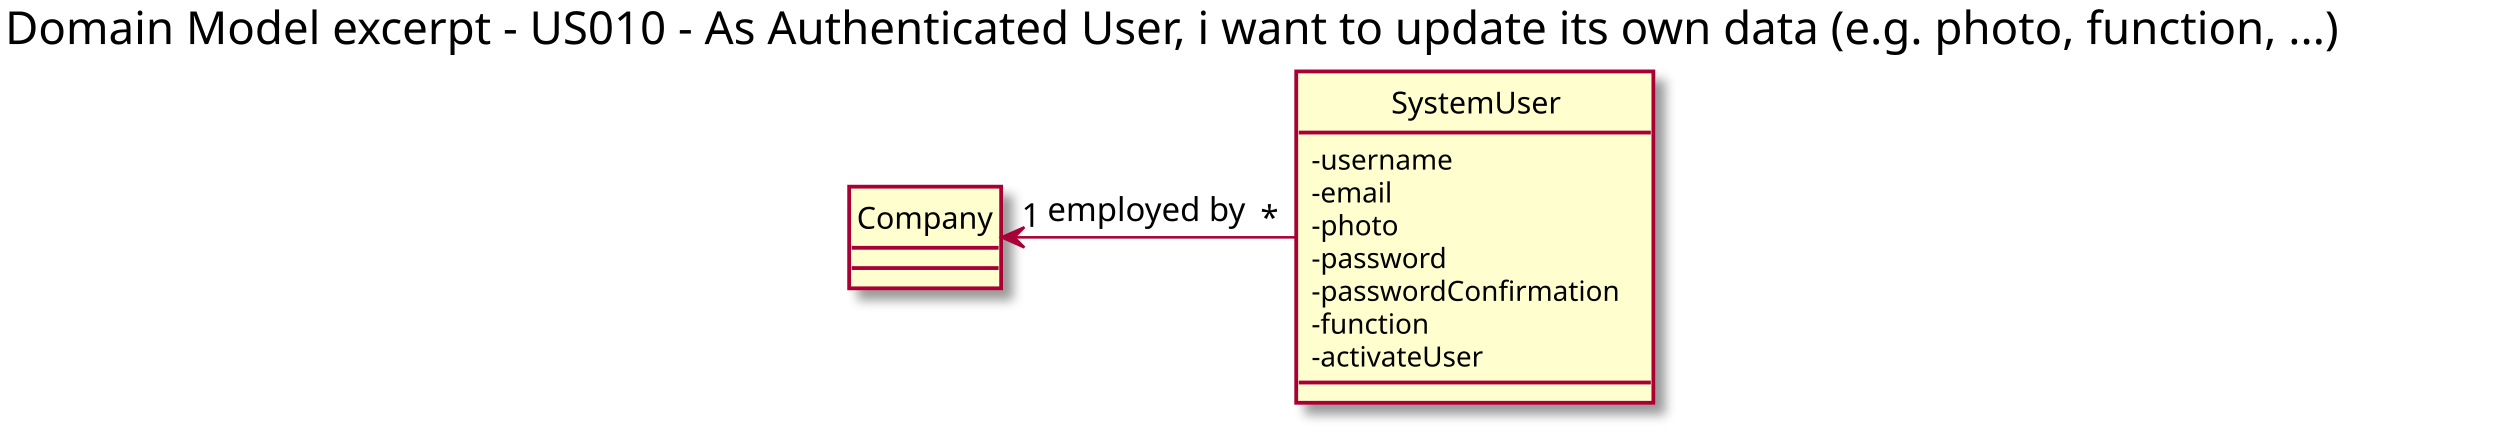
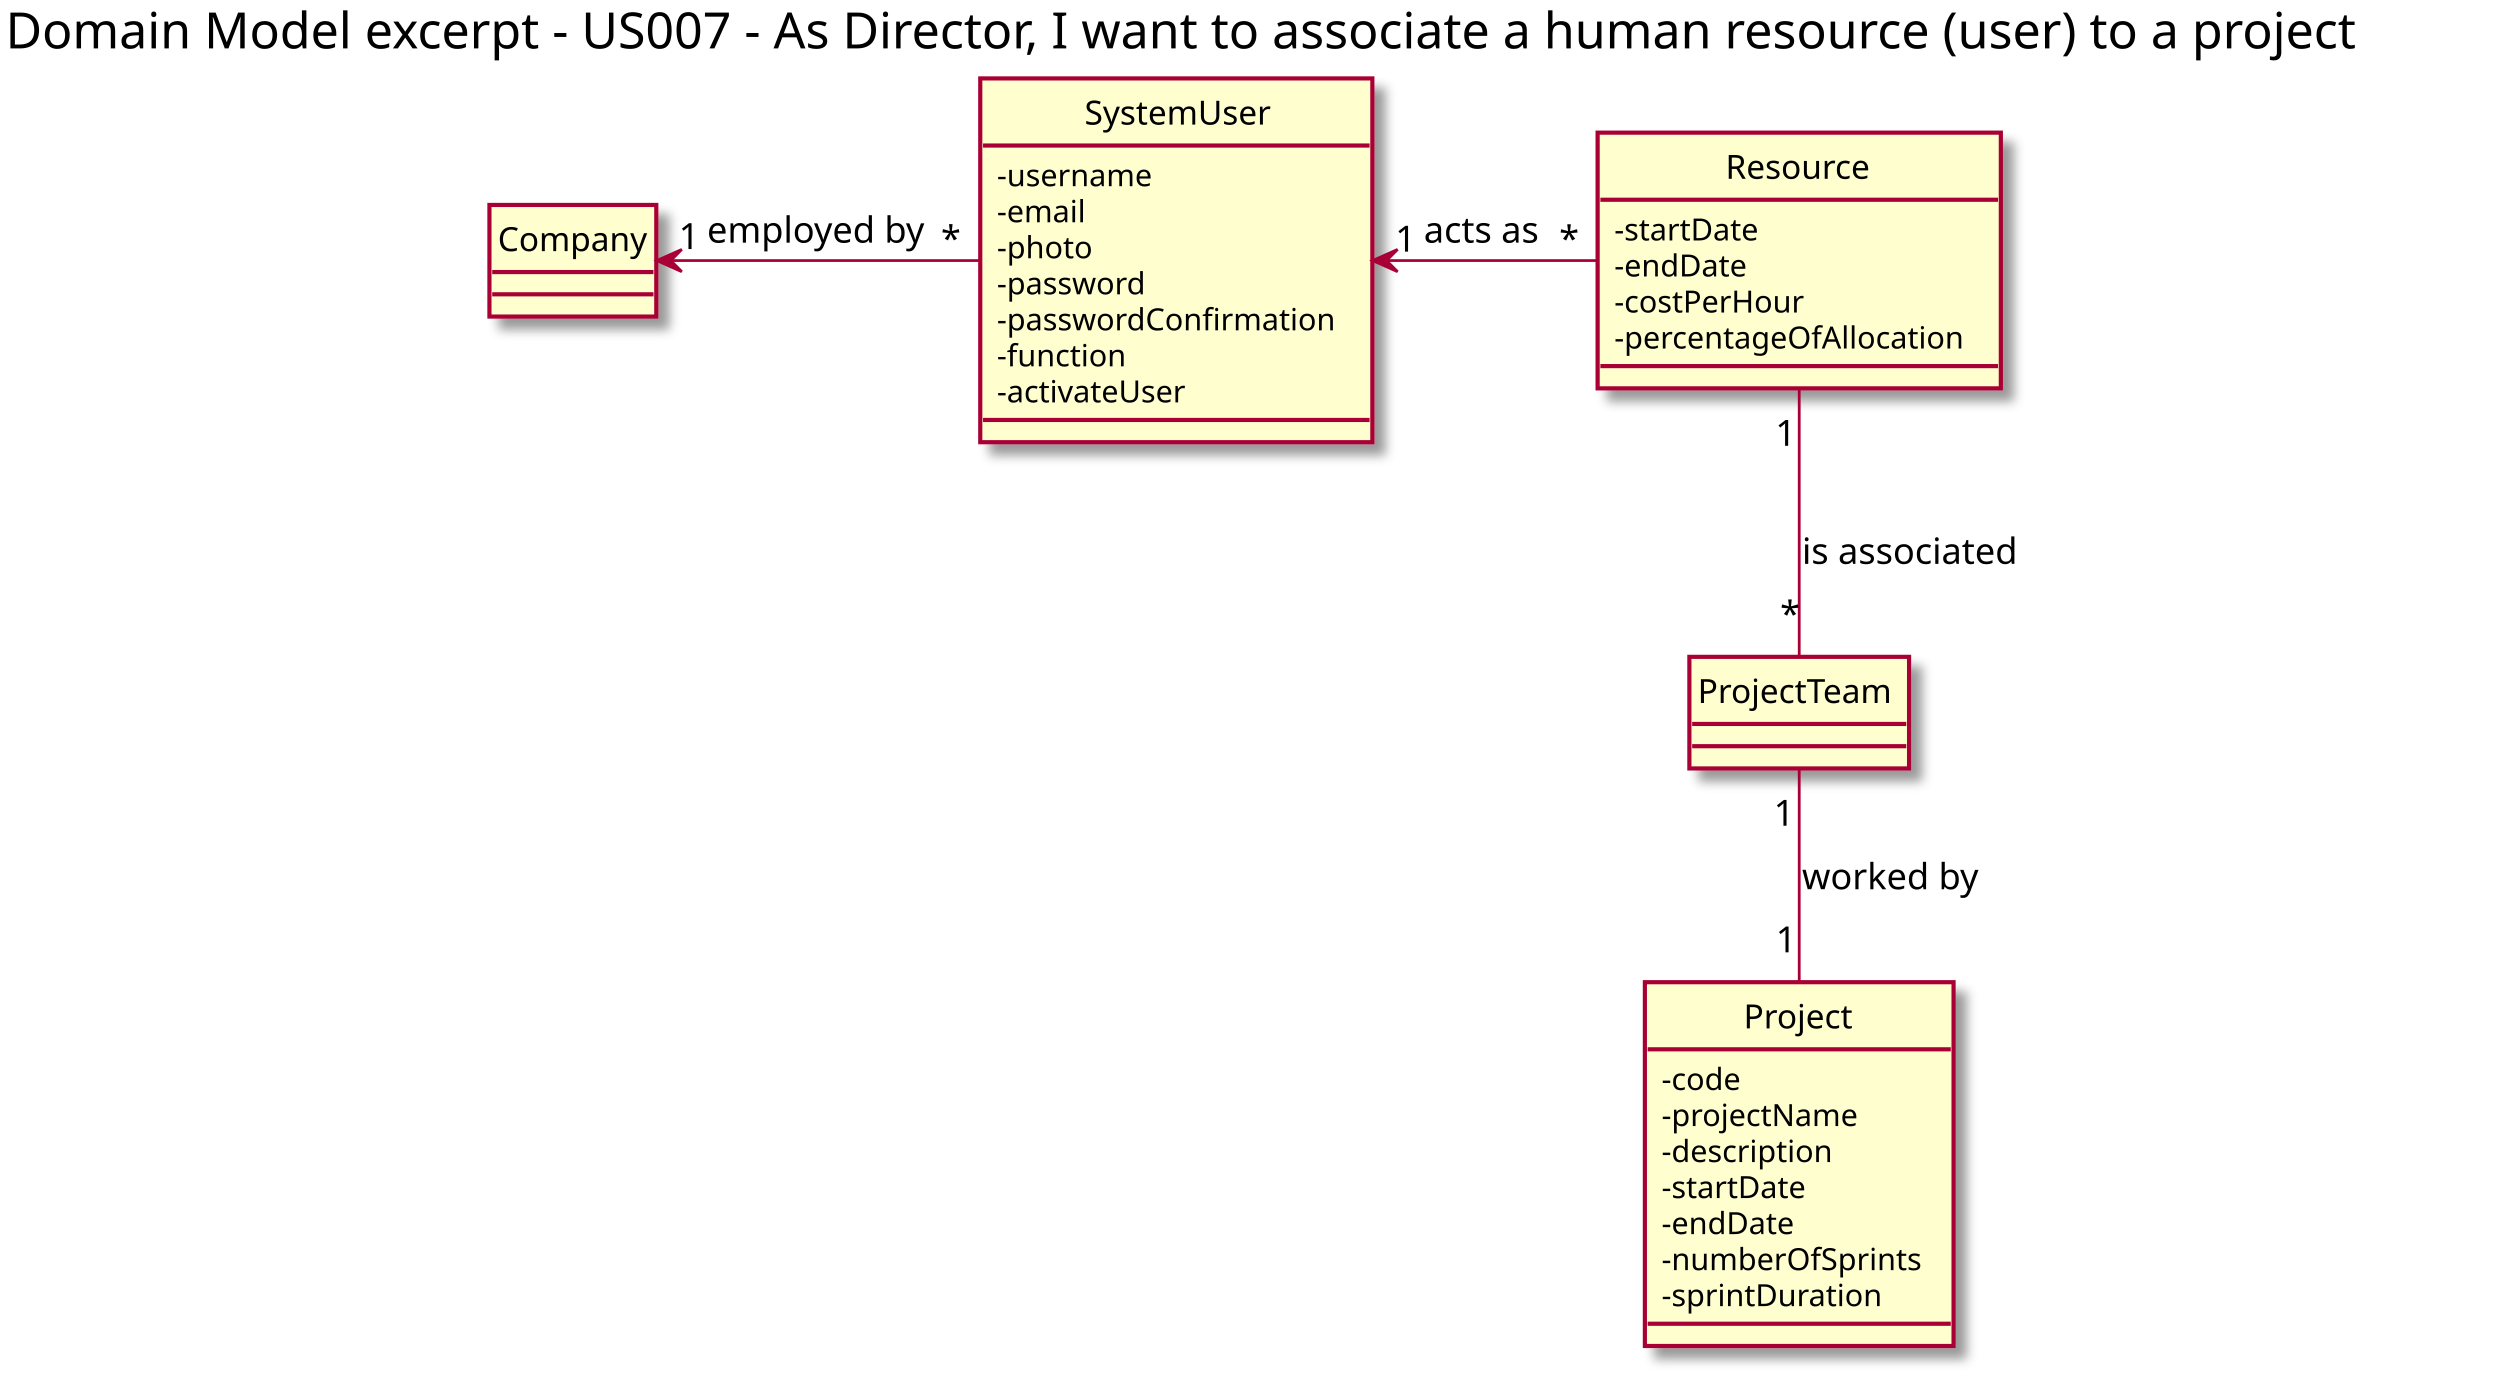
- <svg xmlns="http://www.w3.org/2000/svg" contentScriptType="application/ecmascript" contentStyleType="text/css" height="173px" preserveAspectRatio="none" style="width:987px;height:173px;background:#FFFFFF;" version="1.1" viewBox="0 0 987 173" width="987px" zoomAndPan="magnify">
+ <svg xmlns="http://www.w3.org/2000/svg" contentScriptType="application/ecmascript" contentStyleType="text/css" height="498px" preserveAspectRatio="none" style="width:899px;height:498px;background:#FFFFFF;" version="1.1" viewBox="0 0 899 498" width="899px" zoomAndPan="magnify">
  <defs>
-     <filter height="300%" id="fuuapl2kjcfzc" width="300%" x="-1" y="-1">
+     <filter height="300%" id="f154z41kne8bfs" width="300%" x="-1" y="-1">
      <feGaussianBlur result="blurOut" stdDeviation="2.0" />
      <feColorMatrix in="blurOut" result="blurOut2" type="matrix" values="0 0 0 0 0 0 0 0 0 0 0 0 0 0 0 0 0 0 .4 0" />
      <feOffset dx="4.0" dy="4.0" in="blurOut2" result="blurOut3" />
      <feBlend in="SourceGraphic" in2="blurOut3" mode="normal" />
    </filter>
  </defs>
  <g>
-     <text fill="#000000" font-family="sans-serif" font-size="18" lengthAdjust="spacing" textLength="978" x="2" y="17.402">Domain Model excerpt - US010 - As Authenticated User, i want to update its own data (e.g. photo, function, ...)</text>
-     <rect codeLine="9" fill="#FEFECE" filter="url(#fuuapl2kjcfzc)" height="40.133" id="Company" style="stroke:#A80036;stroke-width:1.5;" width="60" x="335.25" y="73.699" />
-     <text fill="#000000" font-family="sans-serif" font-size="12" lengthAdjust="spacing" textLength="54" x="338.25" y="90.301">Company</text>
-     <line style="stroke:#A80036;stroke-width:1.5;" x1="336.25" x2="394.25" y1="97.832" y2="97.832" />
-     <line style="stroke:#A80036;stroke-width:1.5;" x1="336.25" x2="394.25" y1="105.832" y2="105.832" />
-     <rect codeLine="12" fill="#FEFECE" filter="url(#fuuapl2kjcfzc)" height="130.818" id="SystemUser" style="stroke:#A80036;stroke-width:1.5;" width="141" x="511.75" y="28.199" />
-     <text fill="#000000" font-family="sans-serif" font-size="12" lengthAdjust="spacing" textLength="66" x="549.25" y="44.801">SystemUser</text>
-     <line style="stroke:#A80036;stroke-width:1.5;" x1="512.75" x2="651.75" y1="52.332" y2="52.332" />
-     <text fill="#000000" font-family="sans-serif" font-size="11" lengthAdjust="spacing" textLength="59" x="517.75" y="66.967">-username</text>
-     <text fill="#000000" font-family="sans-serif" font-size="11" lengthAdjust="spacing" textLength="34" x="517.75" y="79.922">-email</text>
-     <text fill="#000000" font-family="sans-serif" font-size="11" lengthAdjust="spacing" textLength="38" x="517.75" y="92.877">-photo</text>
-     <text fill="#000000" font-family="sans-serif" font-size="11" lengthAdjust="spacing" textLength="58" x="517.75" y="105.832">-password</text>
-     <text fill="#000000" font-family="sans-serif" font-size="11" lengthAdjust="spacing" textLength="129" x="517.75" y="118.787">-passwordConfirmation</text>
-     <text fill="#000000" font-family="sans-serif" font-size="11" lengthAdjust="spacing" textLength="51" x="517.75" y="131.742">-function</text>
-     <text fill="#000000" font-family="sans-serif" font-size="11" lengthAdjust="spacing" textLength="72" x="517.75" y="144.697">-activateUser</text>
-     <line style="stroke:#A80036;stroke-width:1.5;" x1="512.75" x2="651.75" y1="151.018" y2="151.018" />
-     <path codeLine="24" d="M400.48,93.699 C430.47,93.699 474.46,93.699 511.66,93.699 " fill="none" id="Company-backto-SystemUser" style="stroke:#A80036;stroke-width:1.0;" />
-     <polygon fill="#A80036" points="395.42,93.699,404.42,97.699,400.42,93.699,404.42,89.699,395.42,93.699" style="stroke:#A80036;stroke-width:1.0;" />
-     <text fill="#000000" font-family="sans-serif" font-size="13" lengthAdjust="spacing" textLength="80" x="413.5" y="87.268">employed by</text>
-     <text fill="#000000" font-family="sans-serif" font-size="13" lengthAdjust="spacing" textLength="8" x="403.322" y="89.554">1</text>
-     <text fill="#000000" font-family="sans-serif" font-size="13" lengthAdjust="spacing" textLength="6" x="497.611" y="90.474">*</text>
+     <text fill="#000000" font-family="sans-serif" font-size="18" lengthAdjust="spacing" textLength="890" x="2" y="17.402">Domain Model excerpt - US007 - As Director, I want to associate a human resource (user) to a project</text>
+     <rect codeLine="9" fill="#FEFECE" filter="url(#f154z41kne8bfs)" height="40.133" id="Company" style="stroke:#A80036;stroke-width:1.5;" width="60" x="176" y="73.699" />
+     <text fill="#000000" font-family="sans-serif" font-size="12" lengthAdjust="spacing" textLength="54" x="179" y="90.301">Company</text>
+     <line style="stroke:#A80036;stroke-width:1.5;" x1="177" x2="235" y1="97.832" y2="97.832" />
+     <line style="stroke:#A80036;stroke-width:1.5;" x1="177" x2="235" y1="105.832" y2="105.832" />
+     <rect codeLine="11" fill="#FEFECE" filter="url(#f154z41kne8bfs)" height="130.818" id="SystemUser" style="stroke:#A80036;stroke-width:1.5;" width="141" x="352.5" y="28.199" />
+     <text fill="#000000" font-family="sans-serif" font-size="12" lengthAdjust="spacing" textLength="66" x="390" y="44.801">SystemUser</text>
+     <line style="stroke:#A80036;stroke-width:1.5;" x1="353.5" x2="492.5" y1="52.332" y2="52.332" />
+     <text fill="#000000" font-family="sans-serif" font-size="11" lengthAdjust="spacing" textLength="59" x="358.5" y="66.967">-username</text>
+     <text fill="#000000" font-family="sans-serif" font-size="11" lengthAdjust="spacing" textLength="34" x="358.5" y="79.922">-email</text>
+     <text fill="#000000" font-family="sans-serif" font-size="11" lengthAdjust="spacing" textLength="38" x="358.5" y="92.877">-photo</text>
+     <text fill="#000000" font-family="sans-serif" font-size="11" lengthAdjust="spacing" textLength="58" x="358.5" y="105.832">-password</text>
+     <text fill="#000000" font-family="sans-serif" font-size="11" lengthAdjust="spacing" textLength="129" x="358.5" y="118.787">-passwordConfirmation</text>
+     <text fill="#000000" font-family="sans-serif" font-size="11" lengthAdjust="spacing" textLength="51" x="358.5" y="131.742">-function</text>
+     <text fill="#000000" font-family="sans-serif" font-size="11" lengthAdjust="spacing" textLength="72" x="358.5" y="144.697">-activateUser</text>
+     <line style="stroke:#A80036;stroke-width:1.5;" x1="353.5" x2="492.5" y1="151.018" y2="151.018" />
+     <rect codeLine="20" fill="#FEFECE" filter="url(#f154z41kne8bfs)" height="130.818" id="Project" style="stroke:#A80036;stroke-width:1.5;" width="111" x="591.5" y="353.199" />
+     <text fill="#000000" font-family="sans-serif" font-size="12" lengthAdjust="spacing" textLength="40" x="627" y="369.801">Project</text>
+     <line style="stroke:#A80036;stroke-width:1.5;" x1="592.5" x2="701.5" y1="377.332" y2="377.332" />
+     <text fill="#000000" font-family="sans-serif" font-size="11" lengthAdjust="spacing" textLength="32" x="597.5" y="391.967">-code</text>
+     <text fill="#000000" font-family="sans-serif" font-size="11" lengthAdjust="spacing" textLength="74" x="597.5" y="404.922">-projectName</text>
+     <text fill="#000000" font-family="sans-serif" font-size="11" lengthAdjust="spacing" textLength="67" x="597.5" y="417.877">-description</text>
+     <text fill="#000000" font-family="sans-serif" font-size="11" lengthAdjust="spacing" textLength="55" x="597.5" y="430.832">-startDate</text>
+     <text fill="#000000" font-family="sans-serif" font-size="11" lengthAdjust="spacing" textLength="50" x="597.5" y="443.787">-endDate</text>
+     <text fill="#000000" font-family="sans-serif" font-size="11" lengthAdjust="spacing" textLength="99" x="597.5" y="456.742">-numberOfSprints</text>
+     <text fill="#000000" font-family="sans-serif" font-size="11" lengthAdjust="spacing" textLength="85" x="597.5" y="469.697">-sprintDuration</text>
+     <line style="stroke:#A80036;stroke-width:1.5;" x1="592.5" x2="701.5" y1="476.018" y2="476.018" />
+     <rect codeLine="29" fill="#FEFECE" filter="url(#f154z41kne8bfs)" height="40.133" id="ProjectTeam" style="stroke:#A80036;stroke-width:1.5;" width="79" x="607.5" y="236.199" />
+     <text fill="#000000" font-family="sans-serif" font-size="12" lengthAdjust="spacing" textLength="73" x="610.5" y="252.801">ProjectTeam</text>
+     <line style="stroke:#A80036;stroke-width:1.5;" x1="608.5" x2="685.5" y1="260.332" y2="260.332" />
+     <line style="stroke:#A80036;stroke-width:1.5;" x1="608.5" x2="685.5" y1="268.332" y2="268.332" />
+     <rect codeLine="31" fill="#FEFECE" filter="url(#f154z41kne8bfs)" height="91.953" id="Resource" style="stroke:#A80036;stroke-width:1.5;" width="145" x="574.5" y="47.699" />
+     <text fill="#000000" font-family="sans-serif" font-size="12" lengthAdjust="spacing" textLength="53" x="620.5" y="64.301">Resource</text>
+     <line style="stroke:#A80036;stroke-width:1.5;" x1="575.5" x2="718.5" y1="71.832" y2="71.832" />
+     <text fill="#000000" font-family="sans-serif" font-size="11" lengthAdjust="spacing" textLength="55" x="580.5" y="86.467">-startDate</text>
+     <text fill="#000000" font-family="sans-serif" font-size="11" lengthAdjust="spacing" textLength="50" x="580.5" y="99.422">-endDate</text>
+     <text fill="#000000" font-family="sans-serif" font-size="11" lengthAdjust="spacing" textLength="73" x="580.5" y="112.377">-costPerHour</text>
+     <text fill="#000000" font-family="sans-serif" font-size="11" lengthAdjust="spacing" textLength="133" x="580.5" y="125.332">-percentageOfAllocation</text>
+     <line style="stroke:#A80036;stroke-width:1.5;" x1="575.5" x2="718.5" y1="131.652" y2="131.652" />
+     <path codeLine="39" d="M241.23,93.699 C271.22,93.699 315.21,93.699 352.41,93.699 " fill="none" id="Company-backto-SystemUser" style="stroke:#A80036;stroke-width:1.0;" />
+     <polygon fill="#A80036" points="236.17,93.699,245.17,97.699,241.17,93.699,245.17,89.699,236.17,93.699" style="stroke:#A80036;stroke-width:1.0;" />
+     <text fill="#000000" font-family="sans-serif" font-size="13" lengthAdjust="spacing" textLength="80" x="254.25" y="87.268">employed by</text>
+     <text fill="#000000" font-family="sans-serif" font-size="13" lengthAdjust="spacing" textLength="8" x="244.072" y="89.554">1</text>
+     <text fill="#000000" font-family="sans-serif" font-size="13" lengthAdjust="spacing" textLength="6" x="338.361" y="90.474">*</text>
+     <path codeLine="40" d="M647,276.239 C647,295.169 647,325.299 647,352.889 " fill="none" id="ProjectTeam-Project" style="stroke:#A80036;stroke-width:1.0;" />
+     <text fill="#000000" font-family="sans-serif" font-size="13" lengthAdjust="spacing" textLength="65" x="648" y="319.768">worked by</text>
+     <text fill="#000000" font-family="sans-serif" font-size="13" lengthAdjust="spacing" textLength="8" x="637.825" y="296.924">1</text>
+     <text fill="#000000" font-family="sans-serif" font-size="13" lengthAdjust="spacing" textLength="8" x="638.562" y="342.466">1</text>
+     <path codeLine="41" d="M647,139.839 C647,171.549 647,212.369 647,235.979 " fill="none" id="Resource-ProjectTeam" style="stroke:#A80036;stroke-width:1.0;" />
+     <text fill="#000000" font-family="sans-serif" font-size="13" lengthAdjust="spacing" textLength="82" x="648" y="202.768">is associated</text>
+     <text fill="#000000" font-family="sans-serif" font-size="13" lengthAdjust="spacing" textLength="8" x="638.413" y="160.312">1</text>
+     <text fill="#000000" font-family="sans-serif" font-size="13" lengthAdjust="spacing" textLength="6" x="640.119" y="225.431">*</text>
+     <path codeLine="42" d="M498.75,93.699 C523.21,93.699 550.25,93.699 574.47,93.699 " fill="none" id="SystemUser-backto-Resource" style="stroke:#A80036;stroke-width:1.0;" />
+     <polygon fill="#A80036" points="493.57,93.699,502.57,97.699,498.57,93.699,502.57,89.699,493.57,93.699" style="stroke:#A80036;stroke-width:1.0;" />
+     <text fill="#000000" font-family="sans-serif" font-size="13" lengthAdjust="spacing" textLength="44" x="512" y="87.268">acts as</text>
+     <text fill="#000000" font-family="sans-serif" font-size="13" lengthAdjust="spacing" textLength="8" x="501.726" y="90.474">1</text>
+     <text fill="#000000" font-family="sans-serif" font-size="13" lengthAdjust="spacing" textLength="6" x="560.681" y="90.513">*</text>
  </g>
</svg>
